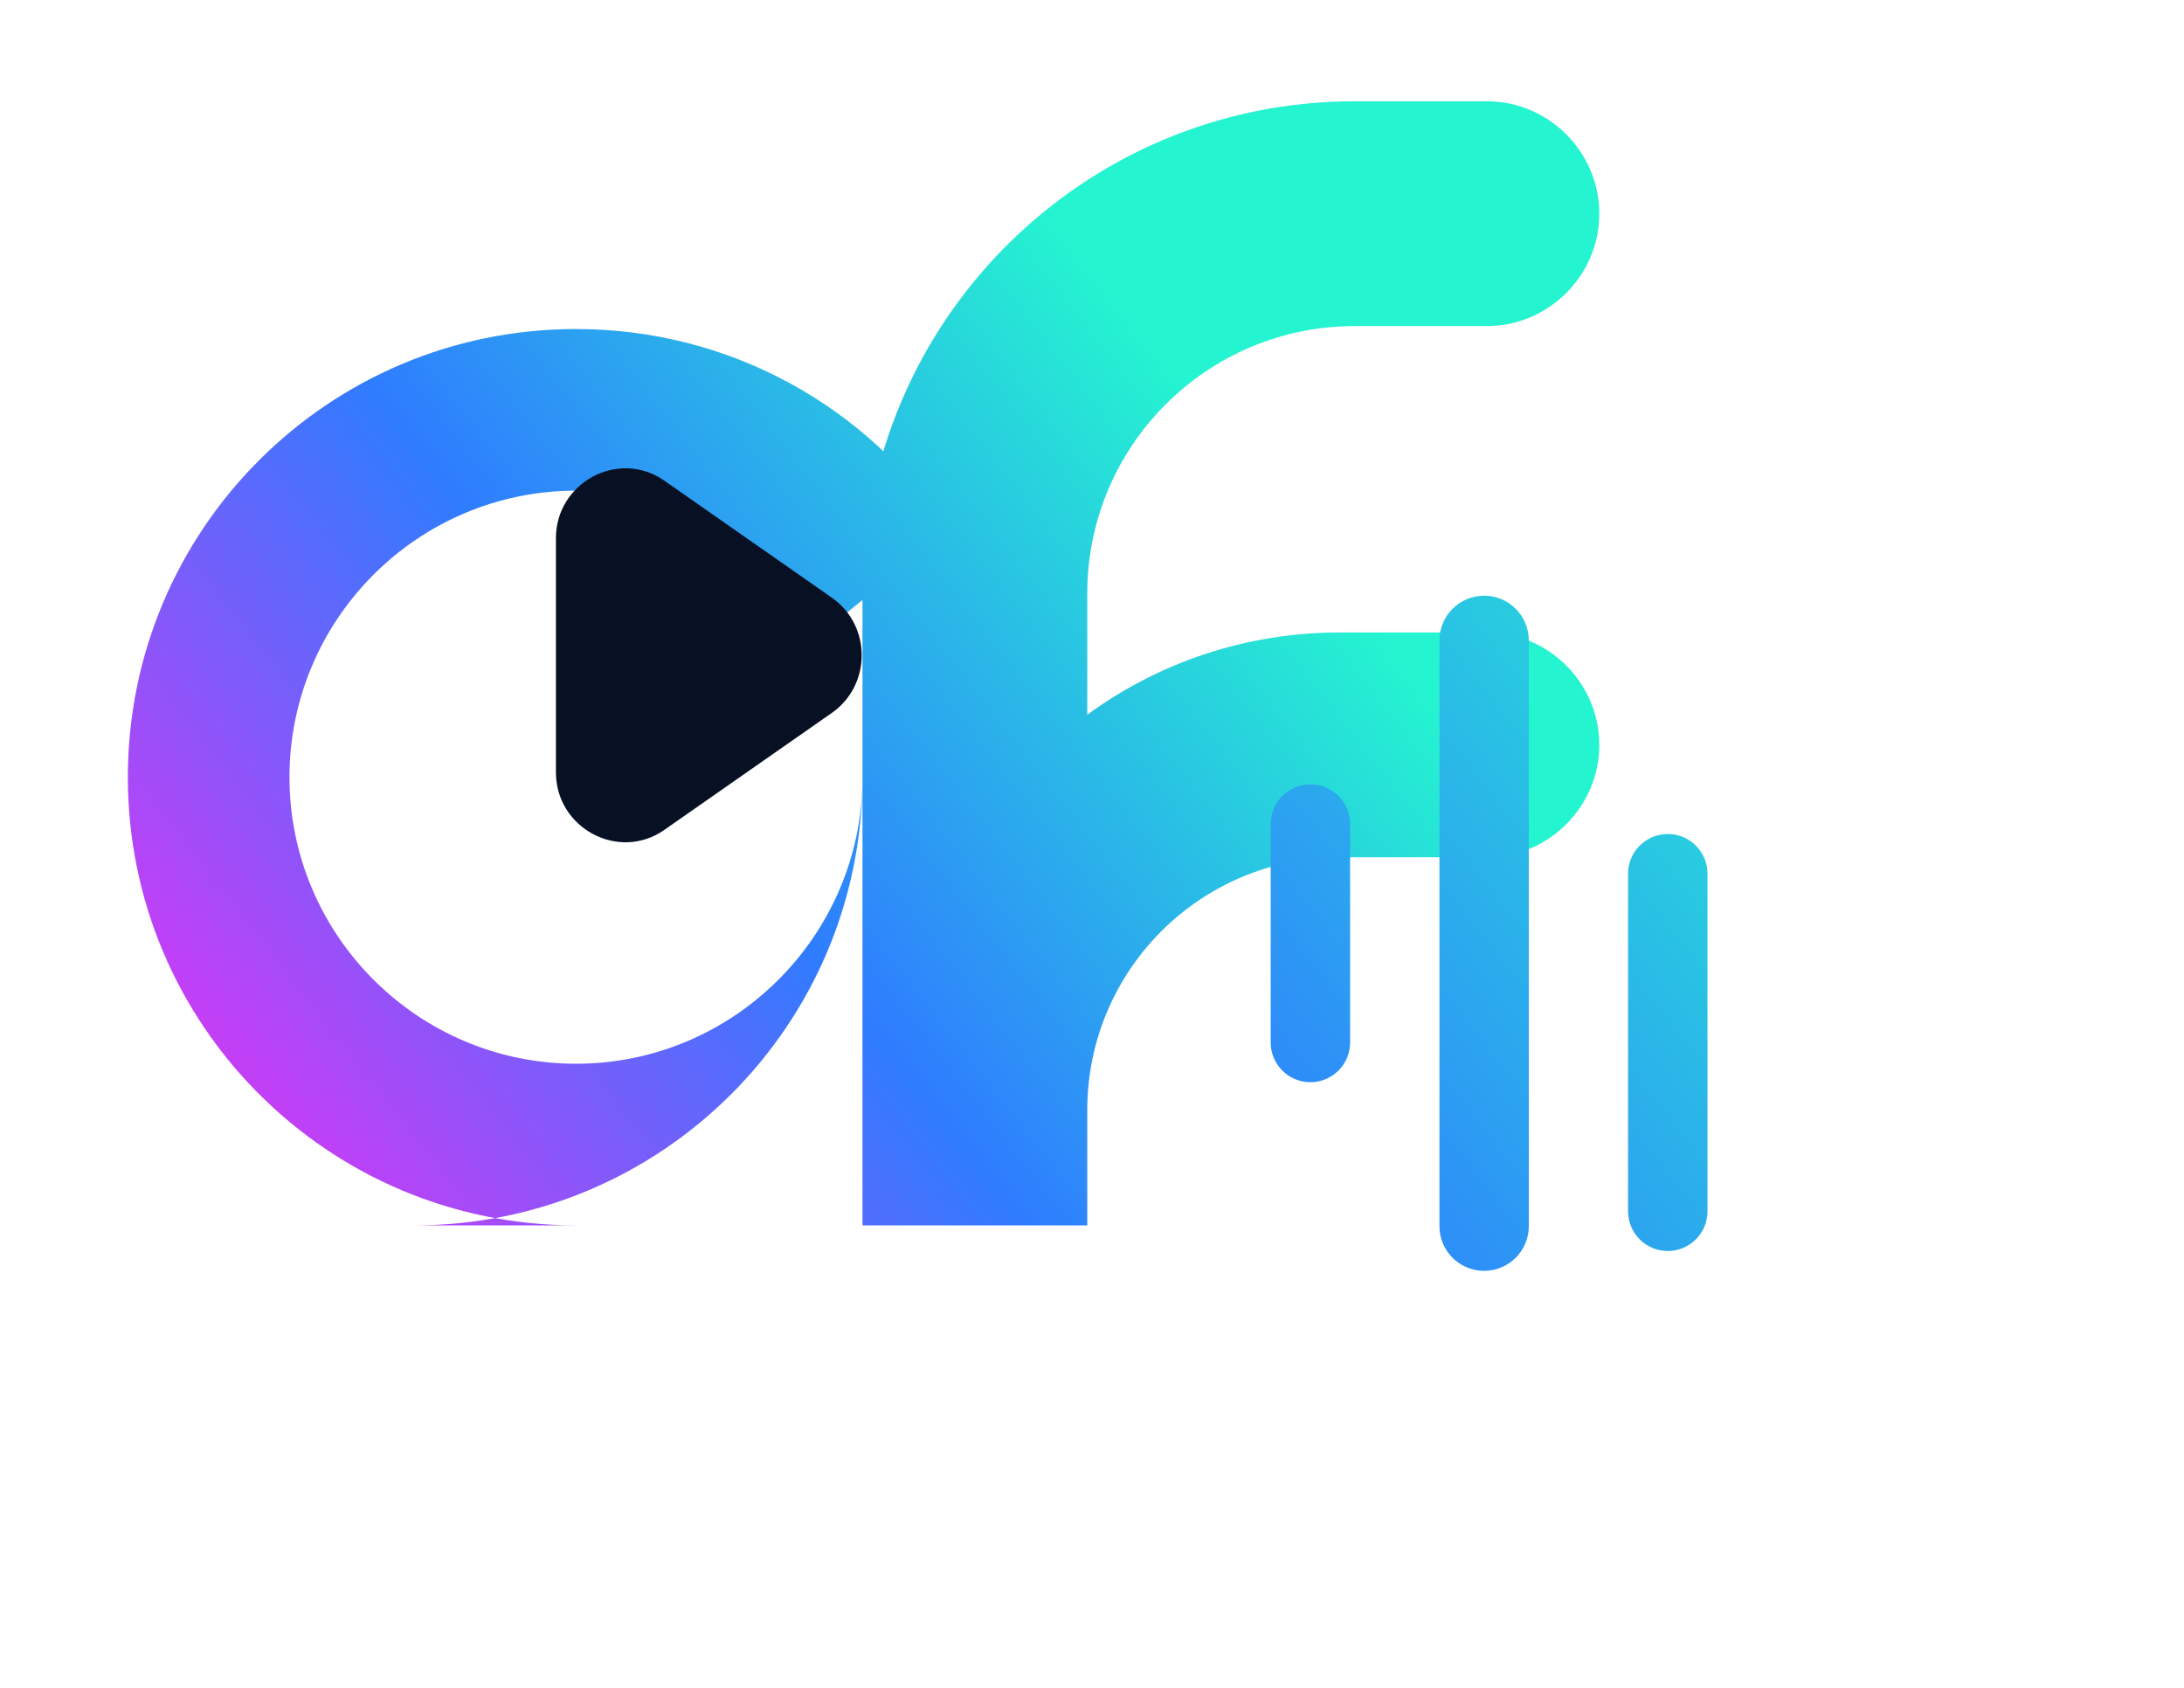
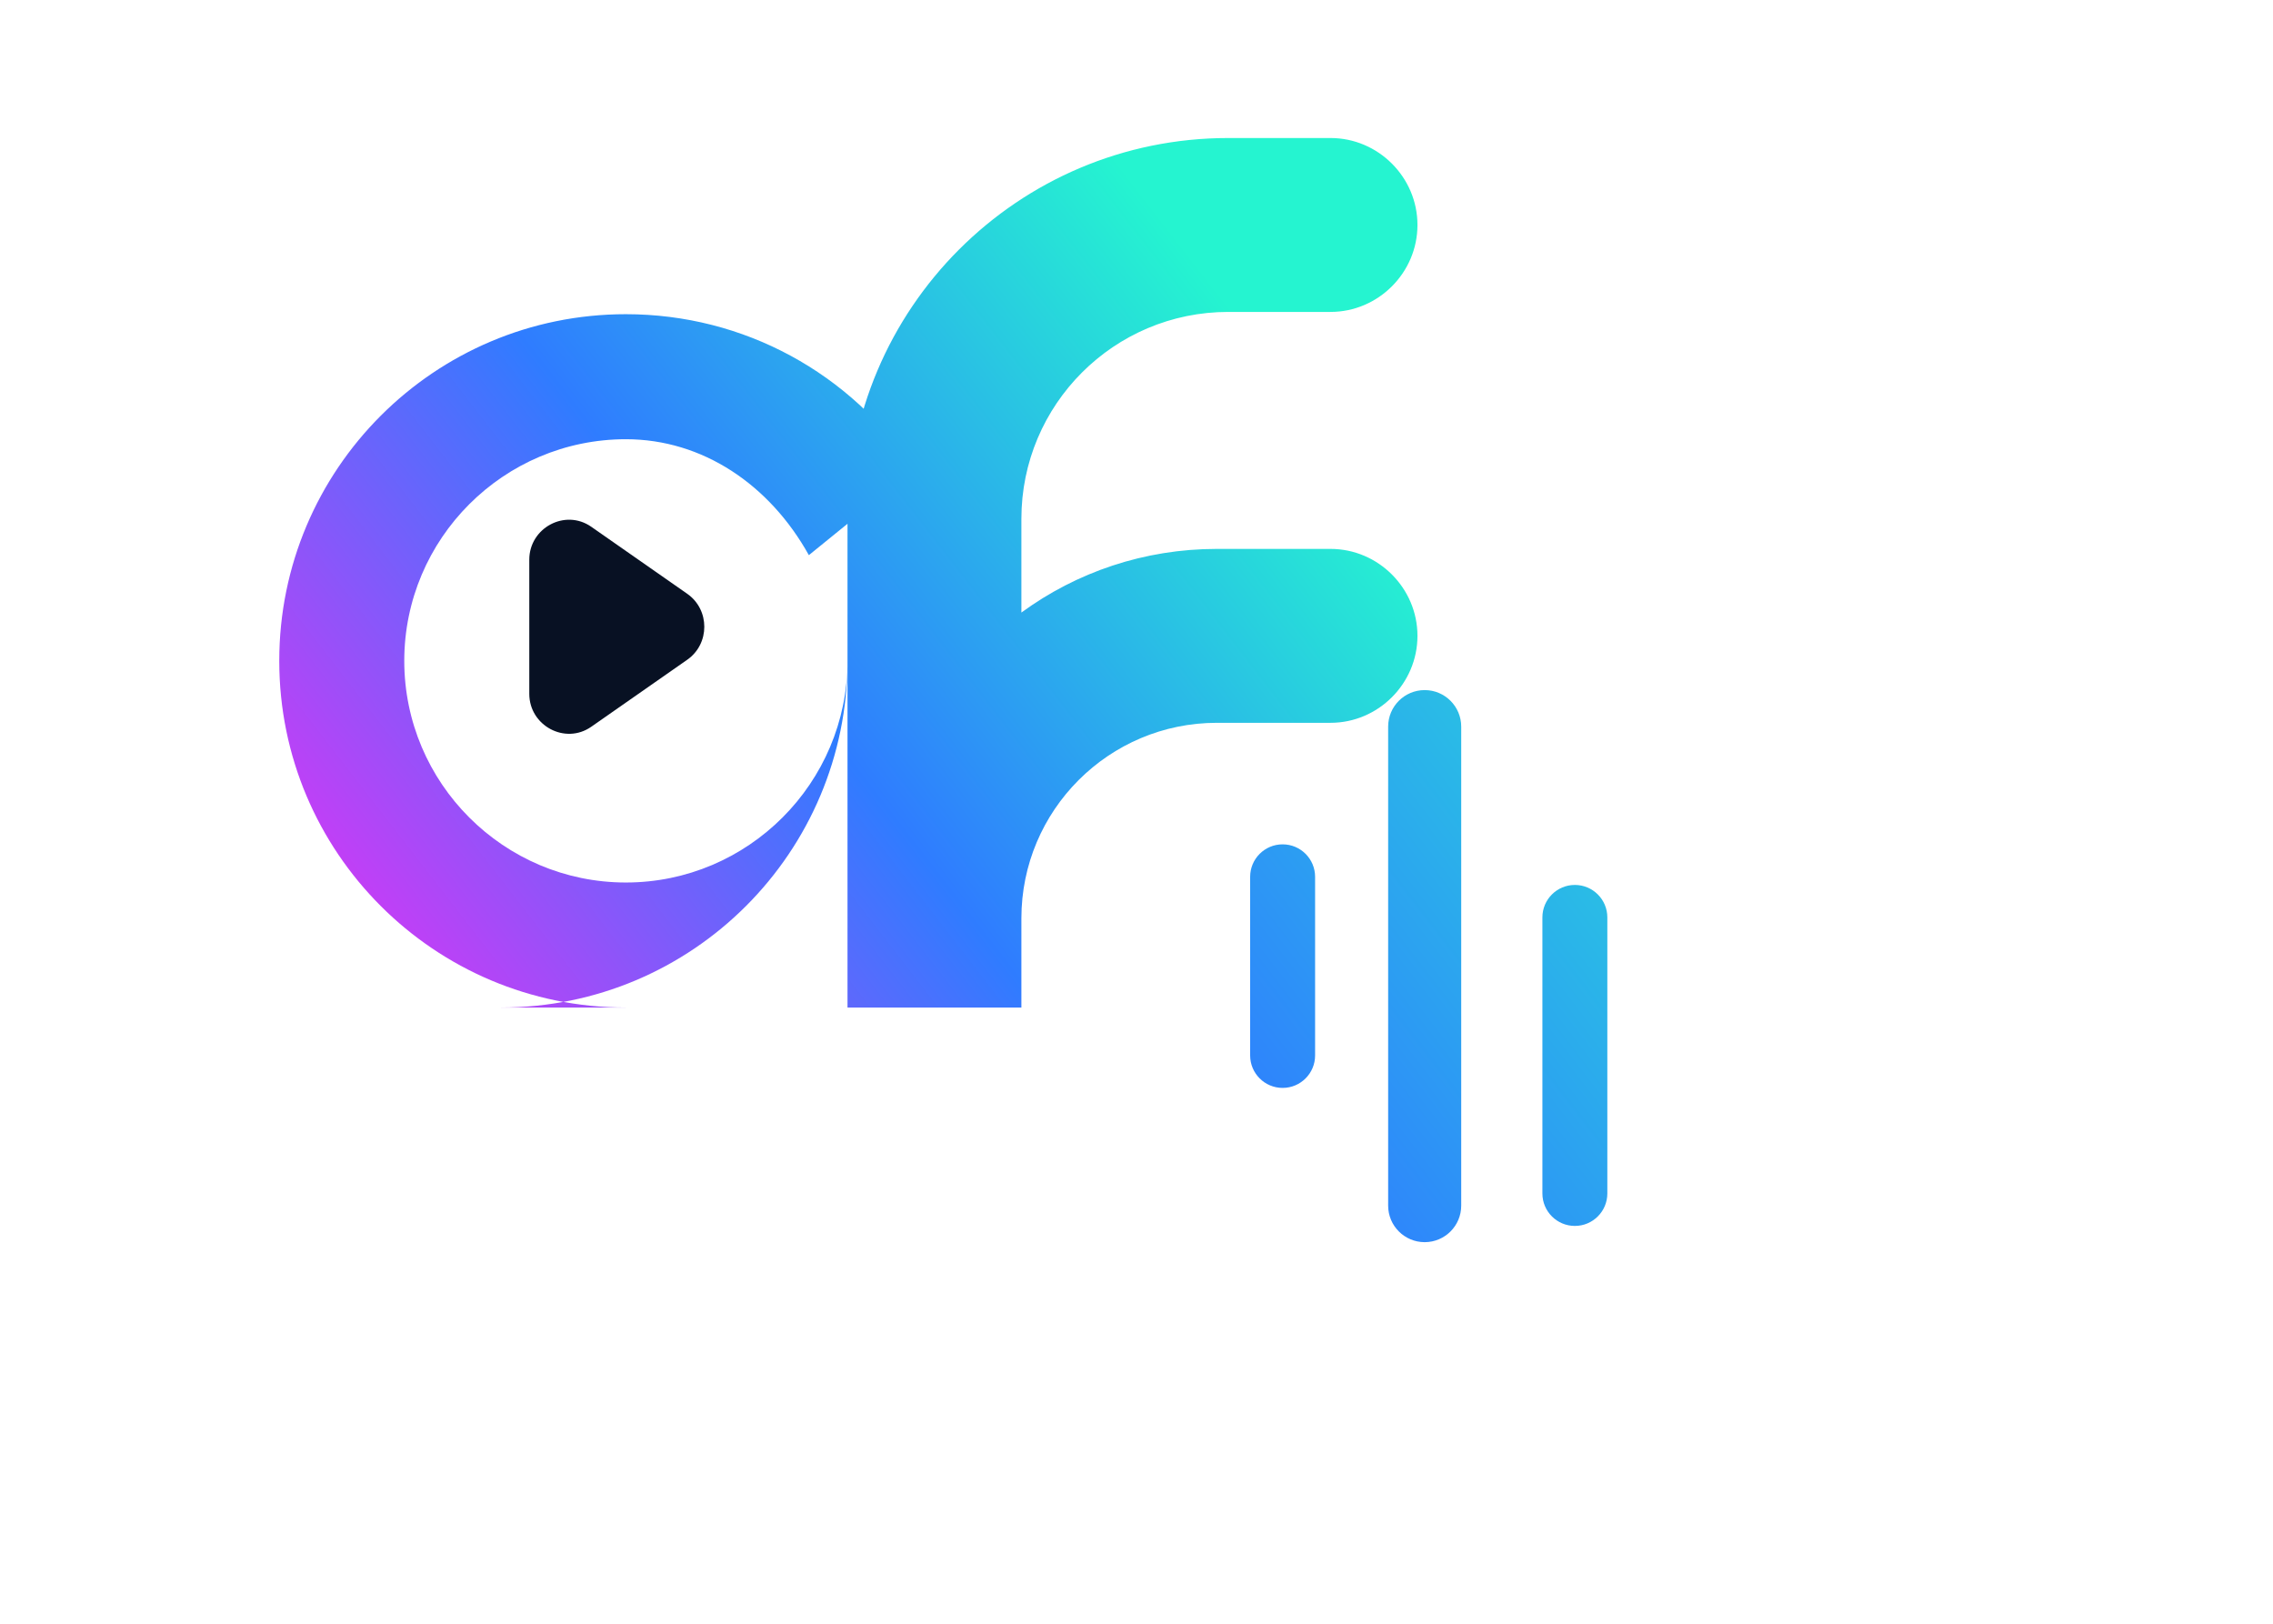
- <svg xmlns="http://www.w3.org/2000/svg" width="220" height="170" viewBox="0 0 220 170" fill="none">
+ <svg xmlns="http://www.w3.org/2000/svg" width="280" height="200" viewBox="0 0 280 200" fill="none">
  <defs>
-     <linearGradient id="g" x1="29" y1="130" x2="162" y2="26" gradientUnits="userSpaceOnUse">
+     <linearGradient id="g" x1="40" y1="150" x2="195" y2="30" gradientUnits="userSpaceOnUse">
      <stop offset="0" stop-color="#d736f5" />
      <stop offset="0.48" stop-color="#2f7cff" />
      <stop offset="1" stop-color="#25f4d0" />
    </linearGradient>
  </defs>
-   <path d="M73 133c-33.7 0-61-27.3-61-61s27.3-61 61-61c20.8 0 39.6 10.4 50.8 27.3l-18.6 15.1C98.3 41 86.5 33 73 33c-21.5 0-39 17.5-39 39s17.5 39 39 39 39-17.5 39-39V47c0-37 30-67 67-67h18c8.4 0 15.3 6.9 15.3 15.3S205.4 10.6 197 10.6h-18c-20.1 0-36.4 16.3-36.4 36.4v16.5c9.7-7.1 21.6-11.2 34.4-11.2h20c8.4 0 15.3 6.9 15.3 15.3S205.4 82.9 197 82.9h-20c-19 0-34.4 15.4-34.4 34.4V133H112V72c0 33.7-27.3 61-61 61Z" fill="url(#g)" transform="translate(4 25) scale(.74)" />
-   <path d="M56 77.8V54.2c0-5.6 6.3-9 10.9-5.8l16.9 11.8c4 2.8 4 8.8 0 11.6L66.9 83.6C62.3 86.8 56 83.4 56 77.8Z" fill="#081123" />
-   <rect x="128" y="79" width="8" height="30" rx="4" fill="url(#g)" />
-   <rect x="145" y="60" width="9" height="68" rx="4.5" fill="url(#g)" />
-   <rect x="164" y="84" width="8" height="42" rx="4" fill="url(#g)" />
+   <rect width="280" height="200" fill="none" />
+   <path d="M73 133c-33.7 0-61-27.3-61-61s27.3-61 61-61c20.8 0 39.6 10.4 50.8 27.3l-18.6 15.1C98.3 41 86.5 33 73 33c-21.5 0-39 17.5-39 39s17.5 39 39 39 39-17.5 39-39V47c0-37 30-67 67-67h18c8.4 0 15.3 6.9 15.3 15.3S205.4 10.6 197 10.6h-18c-20.1 0-36.4 16.3-36.4 36.4v16.5c9.7-7.1 21.6-11.2 34.4-11.2h20c8.4 0 15.3 6.9 15.3 15.3S205.4 82.9 197 82.9h-20c-19 0-34.4 15.4-34.4 34.4V133H112V72c0 33.7-27.3 61-61 61Z" fill="url(#g)" transform="translate(26 31) scale(.7)" />
+   <path d="M56 77.8V54.2c0-5.6 6.3-9 10.9-5.8l16.9 11.8c4 2.8 4 8.8 0 11.6L66.9 83.6C62.3 86.8 56 83.4 56 77.8Z" fill="#081123" transform="translate(26 31) scale(.7)" />
+   <rect x="154" y="104" width="8" height="30" rx="4" fill="url(#g)" />
+   <rect x="171" y="85" width="9" height="68" rx="4.5" fill="url(#g)" />
+   <rect x="190" y="109" width="8" height="42" rx="4" fill="url(#g)" />
</svg>
